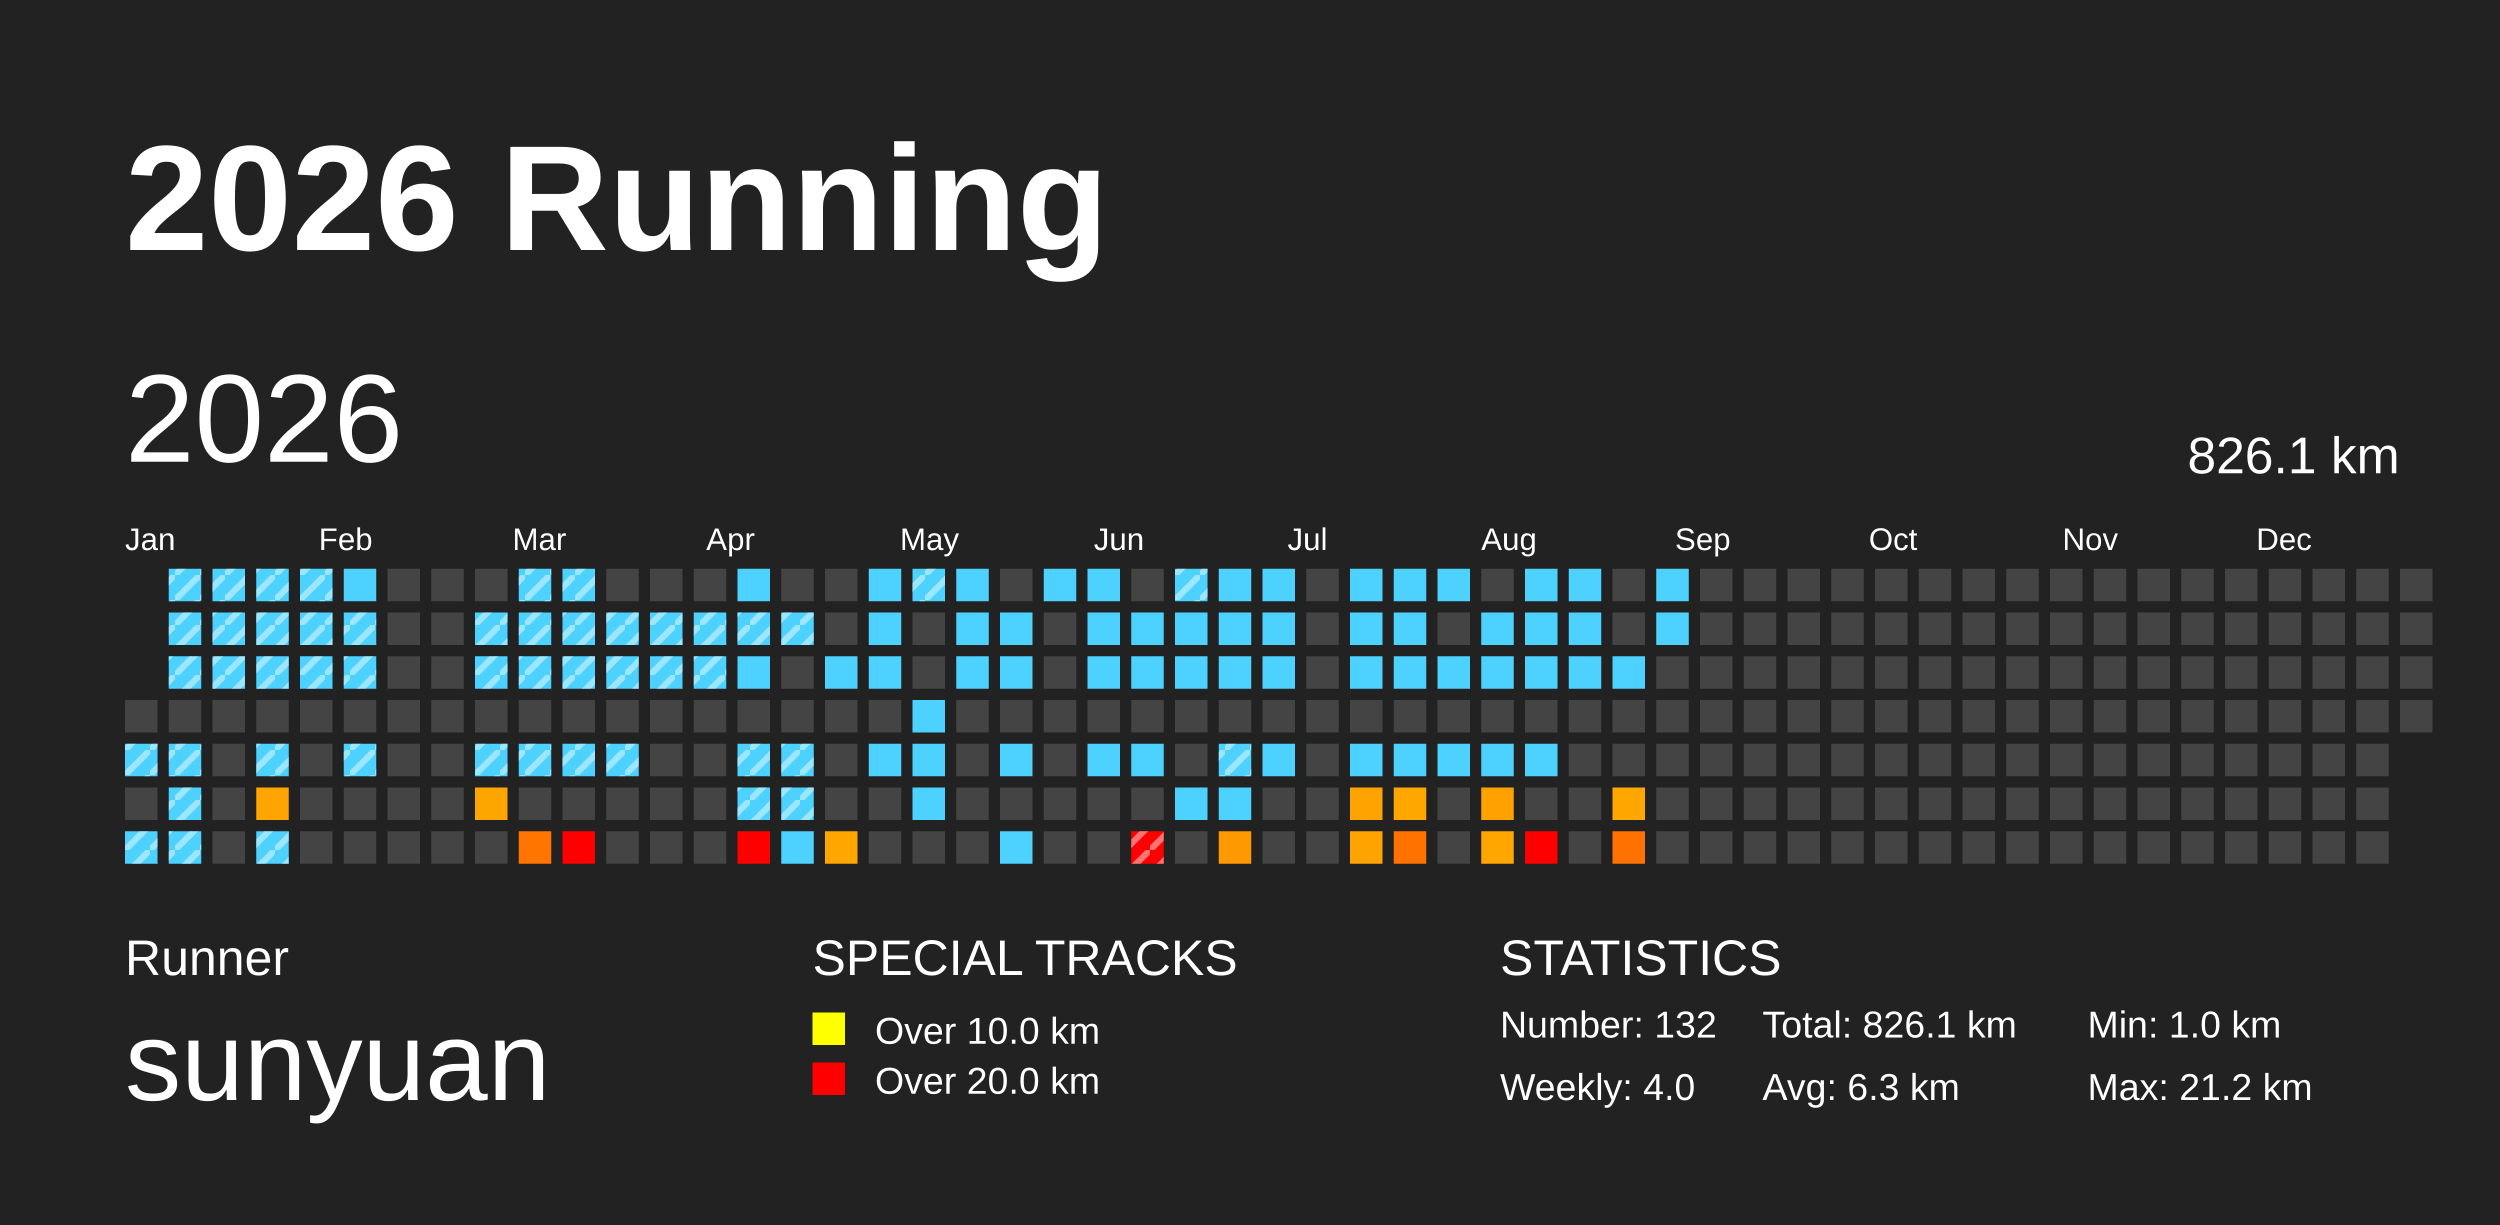
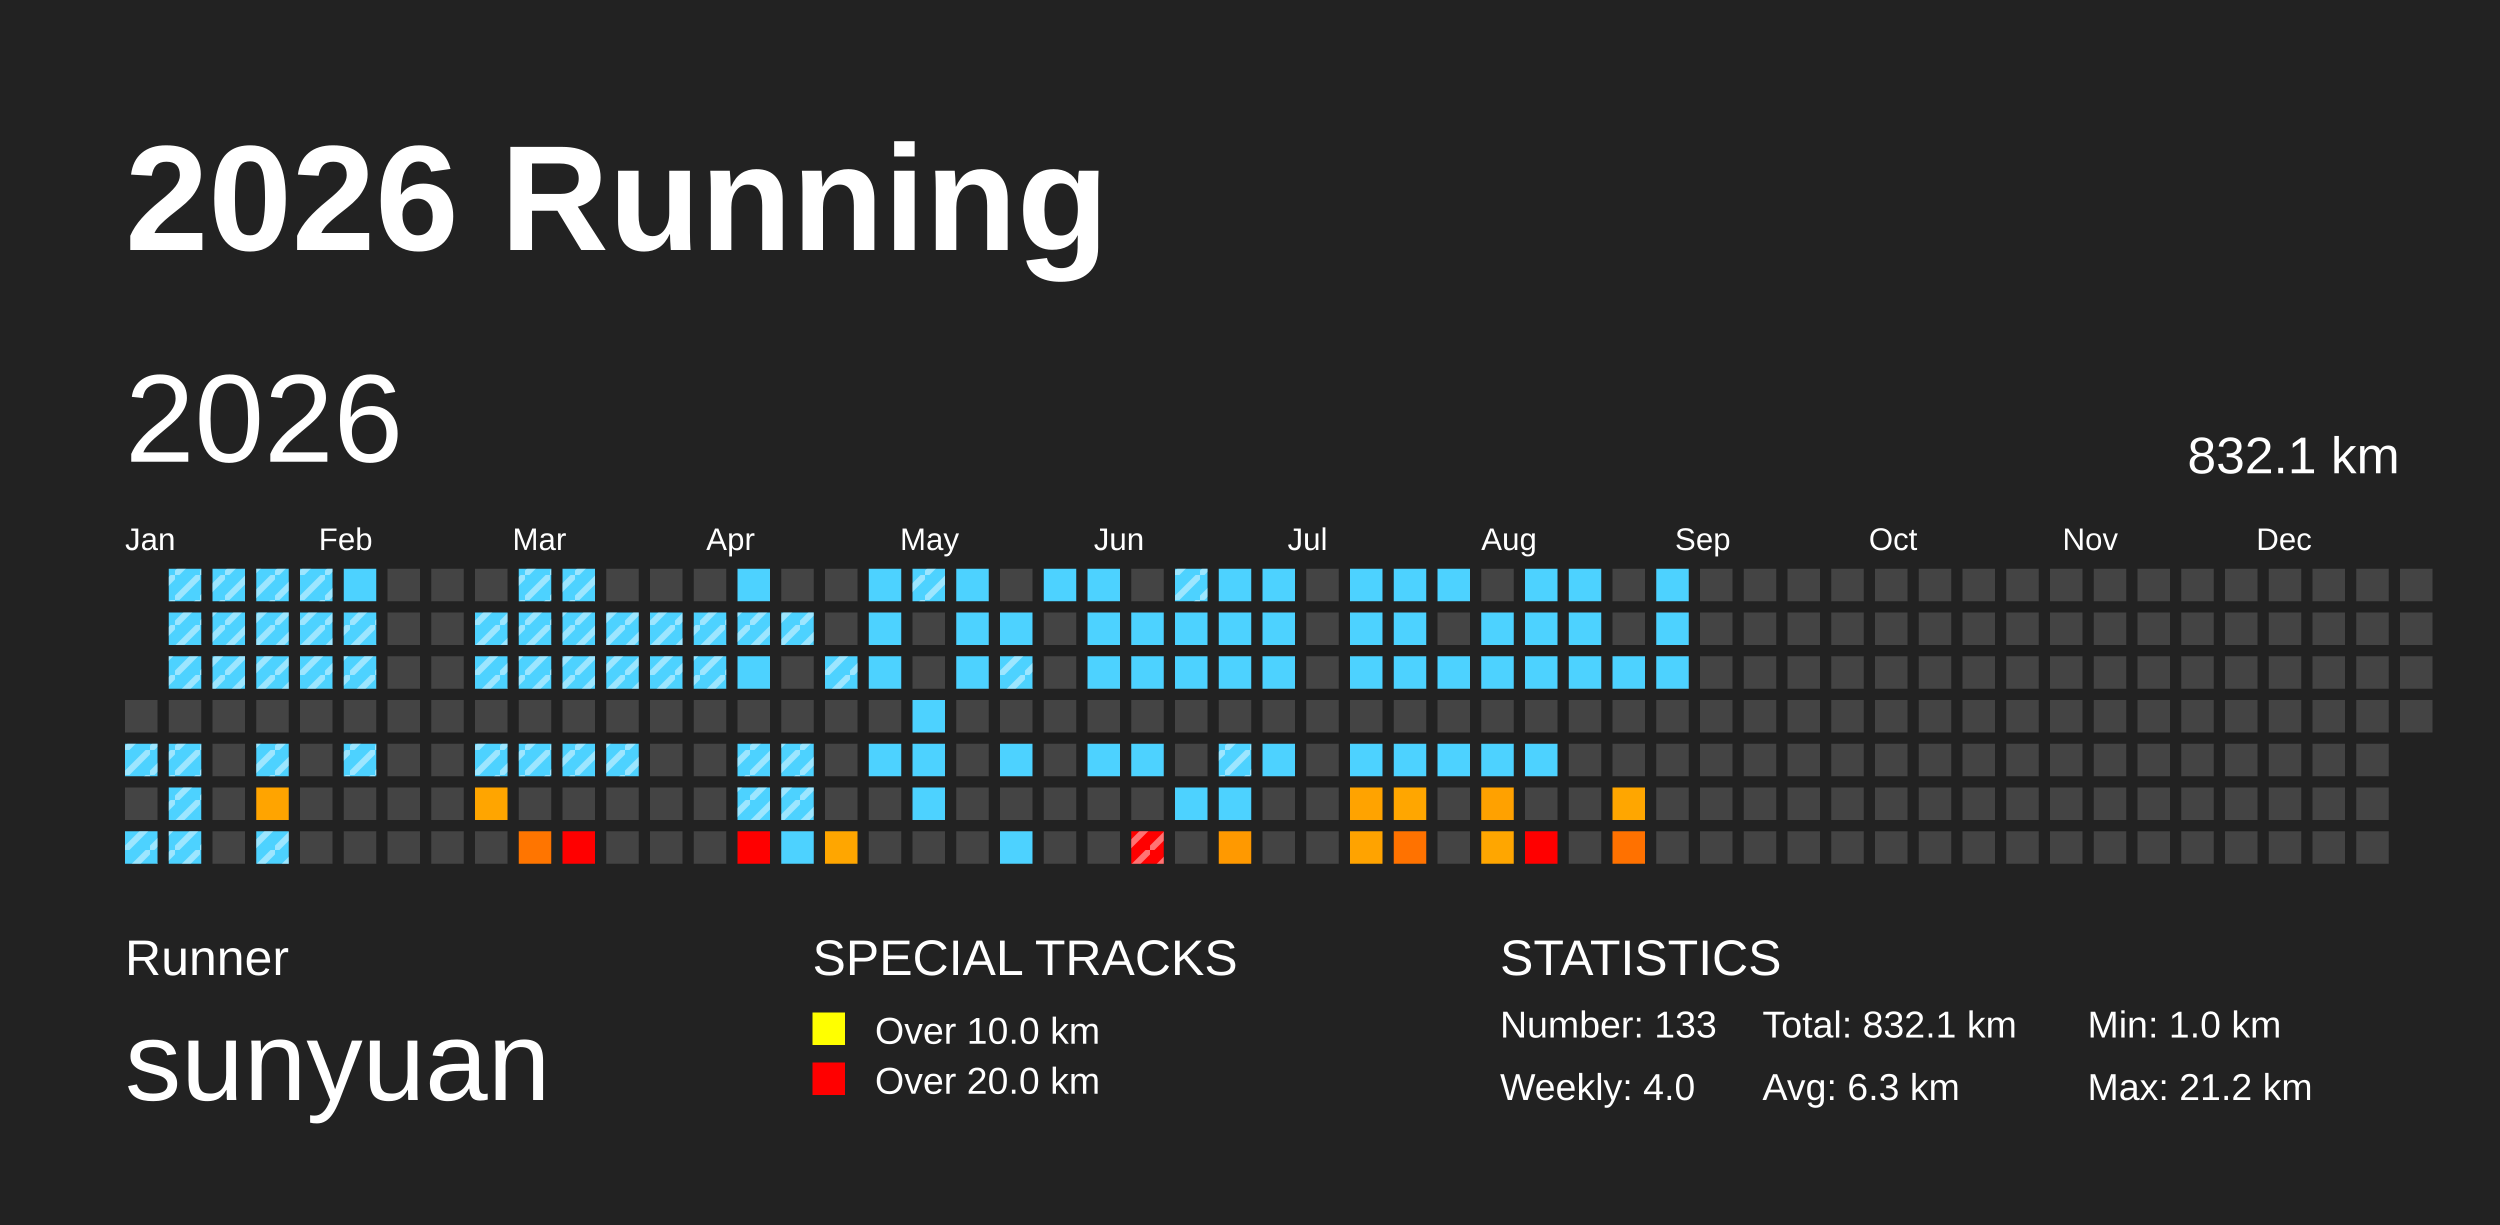
<svg xmlns="http://www.w3.org/2000/svg" baseProfile="full" height="98mm" version="1.1" viewBox="0,0,200,98" width="200mm">
  <defs>
    <pattern height="2" id="indoor-stripe" patternUnits="userSpaceOnUse" width="2">
      <line stroke="white" stroke-opacity="0.45" stroke-width="0.5" x1="0" x2="2" y1="2" y2="0" />
    </pattern>
  </defs>
  <rect fill="#222222" height="98" width="200" x="0" y="0" />
  <text fill="#FFFFFF" style="font-size:12px; font-family:Arial; font-weight:bold;" x="10" y="20">2026 Running</text>
  <text fill="#FFFFFF" style="font-size:4px; font-family:Arial" x="10" y="78">Runner</text>
  <text fill="#FFFFFF" style="font-size:9px; font-family:Arial" x="10" y="88">sunyuan</text>
  <text fill="#FFFFFF" style="font-size:4px; font-family:Arial" x="65" y="78">SPECIAL TRACKS</text>
  <rect fill="yellow" height="2.6" width="2.6" x="65" y="81" />
  <text fill="#FFFFFF" style="font-size:3px; font-family:Arial" x="70" y="83.5">Over 10.0 km</text>
  <rect fill="red" height="2.6" width="2.6" x="65" y="85" />
  <text fill="#FFFFFF" style="font-size:3px; font-family:Arial" x="70" y="87.5">Over 20.0 km</text>
  <text fill="#FFFFFF" style="font-size:4px; font-family:Arial" x="120" y="78">STATISTICS</text>
-   <text fill="#FFFFFF" style="font-size:3px; font-family:Arial" x="120" y="83">Number: 132</text>
+   <text fill="#FFFFFF" style="font-size:3px; font-family:Arial" x="120" y="83">Number: 133</text>
  <text fill="#FFFFFF" style="font-size:3px; font-family:Arial" x="120" y="88">Weekly: 4.0</text>
-   <text fill="#FFFFFF" style="font-size:3px; font-family:Arial" x="141" y="83">Total: 826.1 km</text>
+   <text fill="#FFFFFF" style="font-size:3px; font-family:Arial" x="141" y="83">Total: 832.1 km</text>
  <text fill="#FFFFFF" style="font-size:3px; font-family:Arial" x="141" y="88">Avg: 6.3 km</text>
  <text fill="#FFFFFF" style="font-size:3px; font-family:Arial" x="167" y="83">Min: 1.0 km</text>
  <text fill="#FFFFFF" style="font-size:3px; font-family:Arial" x="167" y="88">Max: 21.2 km</text>
  <text dominant-baseline="hanging" fill="#FFFFFF" style="font-size:10.0px; font-family:Arial;" x="10" y="30">2026</text>
-   <text dominant-baseline="hanging" fill="#FFFFFF" style="font-size:4.125px; font-family:Arial;" x="175" y="35">826.1 km</text>
+   <text dominant-baseline="hanging" fill="#FFFFFF" style="font-size:4.125px; font-family:Arial;" x="175" y="35">832.1 km</text>
  <text fill="#FFFFFF" style="font-size:2.5px; font-family:Arial" x="10.0" y="44">Jan</text>
  <text fill="#FFFFFF" style="font-size:2.5px; font-family:Arial" x="25.5" y="44">Feb</text>
  <text fill="#FFFFFF" style="font-size:2.5px; font-family:Arial" x="41.0" y="44">Mar</text>
  <text fill="#FFFFFF" style="font-size:2.5px; font-family:Arial" x="56.5" y="44">Apr</text>
  <text fill="#FFFFFF" style="font-size:2.5px; font-family:Arial" x="72.0" y="44">May</text>
  <text fill="#FFFFFF" style="font-size:2.5px; font-family:Arial" x="87.5" y="44">Jun</text>
  <text fill="#FFFFFF" style="font-size:2.5px; font-family:Arial" x="103.0" y="44">Jul</text>
  <text fill="#FFFFFF" style="font-size:2.5px; font-family:Arial" x="118.5" y="44">Aug</text>
  <text fill="#FFFFFF" style="font-size:2.5px; font-family:Arial" x="134.0" y="44">Sep</text>
  <text fill="#FFFFFF" style="font-size:2.5px; font-family:Arial" x="149.5" y="44">Oct</text>
  <text fill="#FFFFFF" style="font-size:2.5px; font-family:Arial" x="165.0" y="44">Nov</text>
  <text fill="#FFFFFF" style="font-size:2.5px; font-family:Arial" x="180.5" y="44">Dec</text>
  <rect fill="#444444" height="2.6" width="2.6" x="10.0" y="56.0" />
  <rect fill="#4dd2ff" height="2.6" width="2.6" x="10.0" y="59.5" />
  <rect fill="url(#indoor-stripe)" height="2.6" style="pointer-events: none;" width="2.6" x="10.0" y="59.5" />
  <rect fill="#444444" height="2.6" width="2.6" x="10.0" y="63.0" />
  <rect fill="#4dd2ff" height="2.6" width="2.6" x="10.0" y="66.5" />
  <rect fill="url(#indoor-stripe)" height="2.6" style="pointer-events: none;" width="2.6" x="10.0" y="66.5" />
  <rect fill="#4dd2ff" height="2.6" width="2.6" x="13.5" y="45.5" />
  <rect fill="url(#indoor-stripe)" height="2.6" style="pointer-events: none;" width="2.6" x="13.5" y="45.5" />
  <rect fill="#4dd2ff" height="2.6" width="2.6" x="13.5" y="49.0" />
  <rect fill="url(#indoor-stripe)" height="2.6" style="pointer-events: none;" width="2.6" x="13.5" y="49.0" />
  <rect fill="#4dd2ff" height="2.6" width="2.6" x="13.5" y="52.5" />
  <rect fill="url(#indoor-stripe)" height="2.6" style="pointer-events: none;" width="2.6" x="13.5" y="52.5" />
  <rect fill="#444444" height="2.6" width="2.6" x="13.5" y="56.0" />
  <rect fill="#4dd2ff" height="2.6" width="2.6" x="13.5" y="59.5" />
  <rect fill="url(#indoor-stripe)" height="2.6" style="pointer-events: none;" width="2.6" x="13.5" y="59.5" />
  <rect fill="#4dd2ff" height="2.6" width="2.6" x="13.5" y="63.0" />
  <rect fill="url(#indoor-stripe)" height="2.6" style="pointer-events: none;" width="2.6" x="13.5" y="63.0" />
  <rect fill="#4dd2ff" height="2.6" width="2.6" x="13.5" y="66.5" />
  <rect fill="url(#indoor-stripe)" height="2.6" style="pointer-events: none;" width="2.6" x="13.5" y="66.5" />
  <rect fill="#4dd2ff" height="2.6" width="2.6" x="17.0" y="45.5" />
  <rect fill="url(#indoor-stripe)" height="2.6" style="pointer-events: none;" width="2.6" x="17.0" y="45.5" />
  <rect fill="#4dd2ff" height="2.6" width="2.6" x="17.0" y="49.0" />
  <rect fill="url(#indoor-stripe)" height="2.6" style="pointer-events: none;" width="2.6" x="17.0" y="49.0" />
  <rect fill="#4dd2ff" height="2.6" width="2.6" x="17.0" y="52.5" />
  <rect fill="url(#indoor-stripe)" height="2.6" style="pointer-events: none;" width="2.6" x="17.0" y="52.5" />
  <rect fill="#444444" height="2.6" width="2.6" x="17.0" y="56.0" />
  <rect fill="#444444" height="2.6" width="2.6" x="17.0" y="59.5" />
  <rect fill="#444444" height="2.6" width="2.6" x="17.0" y="63.0" />
  <rect fill="#444444" height="2.6" width="2.6" x="17.0" y="66.5" />
  <rect fill="#4dd2ff" height="2.6" width="2.6" x="20.5" y="45.5" />
  <rect fill="url(#indoor-stripe)" height="2.6" style="pointer-events: none;" width="2.6" x="20.5" y="45.5" />
  <rect fill="#4dd2ff" height="2.6" width="2.6" x="20.5" y="49.0" />
  <rect fill="url(#indoor-stripe)" height="2.6" style="pointer-events: none;" width="2.6" x="20.5" y="49.0" />
  <rect fill="#4dd2ff" height="2.6" width="2.6" x="20.5" y="52.5" />
  <rect fill="url(#indoor-stripe)" height="2.6" style="pointer-events: none;" width="2.6" x="20.5" y="52.5" />
  <rect fill="#444444" height="2.6" width="2.6" x="20.5" y="56.0" />
  <rect fill="#4dd2ff" height="2.6" width="2.6" x="20.5" y="59.5" />
  <rect fill="url(#indoor-stripe)" height="2.6" style="pointer-events: none;" width="2.6" x="20.5" y="59.5" />
  <rect fill="#ffa400" height="2.6" width="2.6" x="20.5" y="63.0" />
  <rect fill="#4dd2ff" height="2.6" width="2.6" x="20.5" y="66.5" />
  <rect fill="url(#indoor-stripe)" height="2.6" style="pointer-events: none;" width="2.6" x="20.5" y="66.5" />
  <rect fill="#4dd2ff" height="2.6" width="2.6" x="24.0" y="45.5" />
  <rect fill="url(#indoor-stripe)" height="2.6" style="pointer-events: none;" width="2.6" x="24.0" y="45.5" />
  <rect fill="#4dd2ff" height="2.6" width="2.6" x="24.0" y="49.0" />
  <rect fill="url(#indoor-stripe)" height="2.6" style="pointer-events: none;" width="2.6" x="24.0" y="49.0" />
  <rect fill="#4dd2ff" height="2.6" width="2.6" x="24.0" y="52.5" />
  <rect fill="url(#indoor-stripe)" height="2.6" style="pointer-events: none;" width="2.6" x="24.0" y="52.5" />
  <rect fill="#444444" height="2.6" width="2.6" x="24.0" y="56.0" />
  <rect fill="#444444" height="2.6" width="2.6" x="24.0" y="59.5" />
  <rect fill="#444444" height="2.6" width="2.6" x="24.0" y="63.0" />
  <rect fill="#444444" height="2.6" width="2.6" x="24.0" y="66.5" />
  <rect fill="#4dd2ff" height="2.6" width="2.6" x="27.5" y="45.5" />
  <rect fill="#4dd2ff" height="2.6" width="2.6" x="27.5" y="49.0" />
  <rect fill="url(#indoor-stripe)" height="2.6" style="pointer-events: none;" width="2.6" x="27.5" y="49.0" />
  <rect fill="#4dd2ff" height="2.6" width="2.6" x="27.5" y="52.5" />
  <rect fill="url(#indoor-stripe)" height="2.6" style="pointer-events: none;" width="2.6" x="27.5" y="52.5" />
  <rect fill="#444444" height="2.6" width="2.6" x="27.5" y="56.0" />
  <rect fill="#4dd2ff" height="2.6" width="2.6" x="27.5" y="59.5" />
  <rect fill="url(#indoor-stripe)" height="2.6" style="pointer-events: none;" width="2.6" x="27.5" y="59.5" />
  <rect fill="#444444" height="2.6" width="2.6" x="27.5" y="63.0" />
  <rect fill="#444444" height="2.6" width="2.6" x="27.5" y="66.5" />
  <rect fill="#444444" height="2.6" width="2.6" x="31.0" y="45.5" />
  <rect fill="#444444" height="2.6" width="2.6" x="31.0" y="49.0" />
  <rect fill="#444444" height="2.6" width="2.6" x="31.0" y="52.5" />
  <rect fill="#444444" height="2.6" width="2.6" x="31.0" y="56.0" />
  <rect fill="#444444" height="2.6" width="2.6" x="31.0" y="59.5" />
  <rect fill="#444444" height="2.6" width="2.6" x="31.0" y="63.0" />
  <rect fill="#444444" height="2.6" width="2.6" x="31.0" y="66.5" />
  <rect fill="#444444" height="2.6" width="2.6" x="34.5" y="45.5" />
  <rect fill="#444444" height="2.6" width="2.6" x="34.5" y="49.0" />
  <rect fill="#444444" height="2.6" width="2.6" x="34.5" y="52.5" />
  <rect fill="#444444" height="2.6" width="2.6" x="34.5" y="56.0" />
  <rect fill="#444444" height="2.6" width="2.6" x="34.5" y="59.5" />
  <rect fill="#444444" height="2.6" width="2.6" x="34.5" y="63.0" />
  <rect fill="#444444" height="2.6" width="2.6" x="34.5" y="66.5" />
  <rect fill="#444444" height="2.6" width="2.6" x="38.0" y="45.5" />
  <rect fill="#4dd2ff" height="2.6" width="2.6" x="38.0" y="49.0" />
  <rect fill="url(#indoor-stripe)" height="2.6" style="pointer-events: none;" width="2.6" x="38.0" y="49.0" />
  <rect fill="#4dd2ff" height="2.6" width="2.6" x="38.0" y="52.5" />
  <rect fill="url(#indoor-stripe)" height="2.6" style="pointer-events: none;" width="2.6" x="38.0" y="52.5" />
  <rect fill="#444444" height="2.6" width="2.6" x="38.0" y="56.0" />
  <rect fill="#4dd2ff" height="2.6" width="2.6" x="38.0" y="59.5" />
  <rect fill="url(#indoor-stripe)" height="2.6" style="pointer-events: none;" width="2.6" x="38.0" y="59.5" />
  <rect fill="#ffa500" height="2.6" width="2.6" x="38.0" y="63.0" />
  <rect fill="#444444" height="2.6" width="2.6" x="38.0" y="66.5" />
  <rect fill="#4dd2ff" height="2.6" width="2.6" x="41.5" y="45.5" />
  <rect fill="url(#indoor-stripe)" height="2.6" style="pointer-events: none;" width="2.6" x="41.5" y="45.5" />
  <rect fill="#4dd2ff" height="2.6" width="2.6" x="41.5" y="49.0" />
  <rect fill="url(#indoor-stripe)" height="2.6" style="pointer-events: none;" width="2.6" x="41.5" y="49.0" />
  <rect fill="#4dd2ff" height="2.6" width="2.6" x="41.5" y="52.5" />
  <rect fill="url(#indoor-stripe)" height="2.6" style="pointer-events: none;" width="2.6" x="41.5" y="52.5" />
  <rect fill="#444444" height="2.6" width="2.6" x="41.5" y="56.0" />
  <rect fill="#4dd2ff" height="2.6" width="2.6" x="41.5" y="59.5" />
  <rect fill="url(#indoor-stripe)" height="2.6" style="pointer-events: none;" width="2.6" x="41.5" y="59.5" />
  <rect fill="#444444" height="2.6" width="2.6" x="41.5" y="63.0" />
  <rect fill="#ff7500" height="2.6" width="2.6" x="41.5" y="66.5" />
  <rect fill="#4dd2ff" height="2.6" width="2.6" x="45.0" y="45.5" />
  <rect fill="url(#indoor-stripe)" height="2.6" style="pointer-events: none;" width="2.6" x="45.0" y="45.5" />
  <rect fill="#4dd2ff" height="2.6" width="2.6" x="45.0" y="49.0" />
  <rect fill="url(#indoor-stripe)" height="2.6" style="pointer-events: none;" width="2.6" x="45.0" y="49.0" />
  <rect fill="#4dd2ff" height="2.6" width="2.6" x="45.0" y="52.5" />
  <rect fill="url(#indoor-stripe)" height="2.6" style="pointer-events: none;" width="2.6" x="45.0" y="52.5" />
  <rect fill="#444444" height="2.6" width="2.6" x="45.0" y="56.0" />
  <rect fill="#4dd2ff" height="2.6" width="2.6" x="45.0" y="59.5" />
  <rect fill="url(#indoor-stripe)" height="2.6" style="pointer-events: none;" width="2.6" x="45.0" y="59.5" />
  <rect fill="#444444" height="2.6" width="2.6" x="45.0" y="63.0" />
  <rect fill="red" height="2.6" width="2.6" x="45.0" y="66.5" />
  <rect fill="#444444" height="2.6" width="2.6" x="48.5" y="45.5" />
  <rect fill="#4dd2ff" height="2.6" width="2.6" x="48.5" y="49.0" />
  <rect fill="url(#indoor-stripe)" height="2.6" style="pointer-events: none;" width="2.6" x="48.5" y="49.0" />
  <rect fill="#4dd2ff" height="2.6" width="2.6" x="48.5" y="52.5" />
  <rect fill="url(#indoor-stripe)" height="2.6" style="pointer-events: none;" width="2.6" x="48.5" y="52.5" />
  <rect fill="#444444" height="2.6" width="2.6" x="48.5" y="56.0" />
  <rect fill="#4dd2ff" height="2.6" width="2.6" x="48.5" y="59.5" />
  <rect fill="url(#indoor-stripe)" height="2.6" style="pointer-events: none;" width="2.6" x="48.5" y="59.5" />
  <rect fill="#444444" height="2.6" width="2.6" x="48.5" y="63.0" />
  <rect fill="#444444" height="2.6" width="2.6" x="48.5" y="66.5" />
  <rect fill="#444444" height="2.6" width="2.6" x="52.0" y="45.5" />
  <rect fill="#4dd2ff" height="2.6" width="2.6" x="52.0" y="49.0" />
  <rect fill="url(#indoor-stripe)" height="2.6" style="pointer-events: none;" width="2.6" x="52.0" y="49.0" />
  <rect fill="#4dd2ff" height="2.6" width="2.6" x="52.0" y="52.5" />
  <rect fill="url(#indoor-stripe)" height="2.6" style="pointer-events: none;" width="2.6" x="52.0" y="52.5" />
  <rect fill="#444444" height="2.6" width="2.6" x="52.0" y="56.0" />
  <rect fill="#444444" height="2.6" width="2.6" x="52.0" y="59.5" />
  <rect fill="#444444" height="2.6" width="2.6" x="52.0" y="63.0" />
  <rect fill="#444444" height="2.6" width="2.6" x="52.0" y="66.5" />
  <rect fill="#444444" height="2.6" width="2.6" x="55.5" y="45.5" />
  <rect fill="#4dd2ff" height="2.6" width="2.6" x="55.5" y="49.0" />
  <rect fill="url(#indoor-stripe)" height="2.6" style="pointer-events: none;" width="2.6" x="55.5" y="49.0" />
  <rect fill="#4dd2ff" height="2.6" width="2.6" x="55.5" y="52.5" />
  <rect fill="url(#indoor-stripe)" height="2.6" style="pointer-events: none;" width="2.6" x="55.5" y="52.5" />
  <rect fill="#444444" height="2.6" width="2.6" x="55.5" y="56.0" />
  <rect fill="#444444" height="2.6" width="2.6" x="55.5" y="59.5" />
  <rect fill="#444444" height="2.6" width="2.6" x="55.5" y="63.0" />
  <rect fill="#444444" height="2.6" width="2.6" x="55.5" y="66.5" />
  <rect fill="#4dd2ff" height="2.6" width="2.6" x="59.0" y="45.5" />
  <rect fill="#4dd2ff" height="2.6" width="2.6" x="59.0" y="49.0" />
  <rect fill="url(#indoor-stripe)" height="2.6" style="pointer-events: none;" width="2.6" x="59.0" y="49.0" />
  <rect fill="#4dd2ff" height="2.6" width="2.6" x="59.0" y="52.5" />
  <rect fill="#444444" height="2.6" width="2.6" x="59.0" y="56.0" />
  <rect fill="#4dd2ff" height="2.6" width="2.6" x="59.0" y="59.5" />
  <rect fill="url(#indoor-stripe)" height="2.6" style="pointer-events: none;" width="2.6" x="59.0" y="59.5" />
  <rect fill="#4dd2ff" height="2.6" width="2.6" x="59.0" y="63.0" />
  <rect fill="url(#indoor-stripe)" height="2.6" style="pointer-events: none;" width="2.6" x="59.0" y="63.0" />
  <rect fill="red" height="2.6" width="2.6" x="59.0" y="66.5" />
  <rect fill="#444444" height="2.6" width="2.6" x="62.5" y="45.5" />
  <rect fill="#4dd2ff" height="2.6" width="2.6" x="62.5" y="49.0" />
  <rect fill="url(#indoor-stripe)" height="2.6" style="pointer-events: none;" width="2.6" x="62.5" y="49.0" />
  <rect fill="#444444" height="2.6" width="2.6" x="62.5" y="52.5" />
  <rect fill="#444444" height="2.6" width="2.6" x="62.5" y="56.0" />
  <rect fill="#4dd2ff" height="2.6" width="2.6" x="62.5" y="59.5" />
  <rect fill="url(#indoor-stripe)" height="2.6" style="pointer-events: none;" width="2.6" x="62.5" y="59.5" />
  <rect fill="#4dd2ff" height="2.6" width="2.6" x="62.5" y="63.0" />
  <rect fill="url(#indoor-stripe)" height="2.6" style="pointer-events: none;" width="2.6" x="62.5" y="63.0" />
  <rect fill="#4dd2ff" height="2.6" width="2.6" x="62.5" y="66.5" />
  <rect fill="#444444" height="2.6" width="2.6" x="66.0" y="45.5" />
  <rect fill="#444444" height="2.6" width="2.6" x="66.0" y="49.0" />
  <rect fill="#4dd2ff" height="2.6" width="2.6" x="66.0" y="52.5" />
+   <rect fill="url(#indoor-stripe)" height="2.6" style="pointer-events: none;" width="2.6" x="66.0" y="52.5" />
  <rect fill="#444444" height="2.6" width="2.6" x="66.0" y="56.0" />
  <rect fill="#444444" height="2.6" width="2.6" x="66.0" y="59.5" />
  <rect fill="#444444" height="2.6" width="2.6" x="66.0" y="63.0" />
  <rect fill="#ffa600" height="2.6" width="2.6" x="66.0" y="66.5" />
  <rect fill="#4dd2ff" height="2.6" width="2.6" x="69.5" y="45.5" />
  <rect fill="#4dd2ff" height="2.6" width="2.6" x="69.5" y="49.0" />
  <rect fill="#4dd2ff" height="2.6" width="2.6" x="69.5" y="52.5" />
  <rect fill="#444444" height="2.6" width="2.6" x="69.5" y="56.0" />
  <rect fill="#4dd2ff" height="2.6" width="2.6" x="69.5" y="59.5" />
  <rect fill="#444444" height="2.6" width="2.6" x="69.5" y="63.0" />
  <rect fill="#444444" height="2.6" width="2.6" x="69.5" y="66.5" />
  <rect fill="#4dd2ff" height="2.6" width="2.6" x="73.0" y="45.5" />
  <rect fill="url(#indoor-stripe)" height="2.6" style="pointer-events: none;" width="2.6" x="73.0" y="45.5" />
  <rect fill="#444444" height="2.6" width="2.6" x="73.0" y="49.0" />
  <rect fill="#444444" height="2.6" width="2.6" x="73.0" y="52.5" />
  <rect fill="#4dd2ff" height="2.6" width="2.6" x="73.0" y="56.0" />
  <rect fill="#4dd2ff" height="2.6" width="2.6" x="73.0" y="59.5" />
  <rect fill="#4dd2ff" height="2.6" width="2.6" x="73.0" y="63.0" />
  <rect fill="#444444" height="2.6" width="2.6" x="73.0" y="66.5" />
  <rect fill="#4dd2ff" height="2.6" width="2.6" x="76.5" y="45.5" />
  <rect fill="#4dd2ff" height="2.6" width="2.6" x="76.5" y="49.0" />
  <rect fill="#4dd2ff" height="2.6" width="2.6" x="76.5" y="52.5" />
  <rect fill="#444444" height="2.6" width="2.6" x="76.5" y="56.0" />
  <rect fill="#444444" height="2.6" width="2.6" x="76.5" y="59.5" />
  <rect fill="#444444" height="2.6" width="2.6" x="76.5" y="63.0" />
  <rect fill="#444444" height="2.6" width="2.6" x="76.5" y="66.5" />
  <rect fill="#444444" height="2.6" width="2.6" x="80.0" y="45.5" />
  <rect fill="#4dd2ff" height="2.6" width="2.6" x="80.0" y="49.0" />
  <rect fill="#4dd2ff" height="2.6" width="2.6" x="80.0" y="52.5" />
+   <rect fill="url(#indoor-stripe)" height="2.6" style="pointer-events: none;" width="2.6" x="80.0" y="52.5" />
  <rect fill="#444444" height="2.6" width="2.6" x="80.0" y="56.0" />
  <rect fill="#4dd2ff" height="2.6" width="2.6" x="80.0" y="59.5" />
  <rect fill="#444444" height="2.6" width="2.6" x="80.0" y="63.0" />
  <rect fill="#4dd2ff" height="2.6" width="2.6" x="80.0" y="66.5" />
  <rect fill="#4dd2ff" height="2.6" width="2.6" x="83.5" y="45.5" />
  <rect fill="#444444" height="2.6" width="2.6" x="83.5" y="49.0" />
  <rect fill="#444444" height="2.6" width="2.6" x="83.5" y="52.5" />
  <rect fill="#444444" height="2.6" width="2.6" x="83.5" y="56.0" />
  <rect fill="#444444" height="2.6" width="2.6" x="83.5" y="59.5" />
  <rect fill="#444444" height="2.6" width="2.6" x="83.5" y="63.0" />
  <rect fill="#444444" height="2.6" width="2.6" x="83.5" y="66.5" />
  <rect fill="#4dd2ff" height="2.6" width="2.6" x="87.0" y="45.5" />
  <rect fill="#4dd2ff" height="2.6" width="2.6" x="87.0" y="49.0" />
  <rect fill="#4dd2ff" height="2.6" width="2.6" x="87.0" y="52.5" />
  <rect fill="#444444" height="2.6" width="2.6" x="87.0" y="56.0" />
  <rect fill="#4dd2ff" height="2.6" width="2.6" x="87.0" y="59.5" />
  <rect fill="#444444" height="2.6" width="2.6" x="87.0" y="63.0" />
  <rect fill="#444444" height="2.6" width="2.6" x="87.0" y="66.5" />
  <rect fill="#444444" height="2.6" width="2.6" x="90.5" y="45.5" />
  <rect fill="#4dd2ff" height="2.6" width="2.6" x="90.5" y="49.0" />
  <rect fill="#4dd2ff" height="2.6" width="2.6" x="90.5" y="52.5" />
  <rect fill="#444444" height="2.6" width="2.6" x="90.5" y="56.0" />
  <rect fill="#4dd2ff" height="2.6" width="2.6" x="90.5" y="59.5" />
  <rect fill="#444444" height="2.6" width="2.6" x="90.5" y="63.0" />
  <rect fill="red" height="2.6" width="2.6" x="90.5" y="66.5" />
  <rect fill="url(#indoor-stripe)" height="2.6" style="pointer-events: none;" width="2.6" x="90.5" y="66.5" />
  <rect fill="#4dd2ff" height="2.6" width="2.6" x="94.0" y="45.5" />
  <rect fill="url(#indoor-stripe)" height="2.6" style="pointer-events: none;" width="2.6" x="94.0" y="45.5" />
  <rect fill="#4dd2ff" height="2.6" width="2.6" x="94.0" y="49.0" />
  <rect fill="#4dd2ff" height="2.6" width="2.6" x="94.0" y="52.5" />
  <rect fill="#444444" height="2.6" width="2.6" x="94.0" y="56.0" />
  <rect fill="#444444" height="2.6" width="2.6" x="94.0" y="59.5" />
  <rect fill="#4dd2ff" height="2.6" width="2.6" x="94.0" y="63.0" />
  <rect fill="#444444" height="2.6" width="2.6" x="94.0" y="66.5" />
  <rect fill="#4dd2ff" height="2.6" width="2.6" x="97.5" y="45.5" />
  <rect fill="#4dd2ff" height="2.6" width="2.6" x="97.5" y="49.0" />
  <rect fill="#4dd2ff" height="2.6" width="2.6" x="97.5" y="52.5" />
  <rect fill="#444444" height="2.6" width="2.6" x="97.5" y="56.0" />
  <rect fill="#4dd2ff" height="2.6" width="2.6" x="97.5" y="59.5" />
  <rect fill="url(#indoor-stripe)" height="2.6" style="pointer-events: none;" width="2.6" x="97.5" y="59.5" />
  <rect fill="#4dd2ff" height="2.6" width="2.6" x="97.5" y="63.0" />
  <rect fill="#ff9900" height="2.6" width="2.6" x="97.5" y="66.5" />
  <rect fill="#4dd2ff" height="2.6" width="2.6" x="101.0" y="45.5" />
  <rect fill="#4dd2ff" height="2.6" width="2.6" x="101.0" y="49.0" />
  <rect fill="#4dd2ff" height="2.6" width="2.6" x="101.0" y="52.5" />
  <rect fill="#444444" height="2.6" width="2.6" x="101.0" y="56.0" />
  <rect fill="#4dd2ff" height="2.6" width="2.6" x="101.0" y="59.5" />
  <rect fill="#444444" height="2.6" width="2.6" x="101.0" y="63.0" />
  <rect fill="#444444" height="2.6" width="2.6" x="101.0" y="66.5" />
  <rect fill="#444444" height="2.6" width="2.6" x="104.5" y="45.5" />
  <rect fill="#444444" height="2.6" width="2.6" x="104.5" y="49.0" />
  <rect fill="#444444" height="2.6" width="2.6" x="104.5" y="52.5" />
  <rect fill="#444444" height="2.6" width="2.6" x="104.5" y="56.0" />
  <rect fill="#444444" height="2.6" width="2.6" x="104.5" y="59.5" />
  <rect fill="#444444" height="2.6" width="2.6" x="104.5" y="63.0" />
  <rect fill="#444444" height="2.6" width="2.6" x="104.5" y="66.5" />
  <rect fill="#4dd2ff" height="2.6" width="2.6" x="108.0" y="45.5" />
  <rect fill="#4dd2ff" height="2.6" width="2.6" x="108.0" y="49.0" />
  <rect fill="#4dd2ff" height="2.6" width="2.6" x="108.0" y="52.5" />
  <rect fill="#444444" height="2.6" width="2.6" x="108.0" y="56.0" />
  <rect fill="#4dd2ff" height="2.6" width="2.6" x="108.0" y="59.5" />
  <rect fill="#ffa300" height="2.6" width="2.6" x="108.0" y="63.0" />
  <rect fill="#ffa300" height="2.6" width="2.6" x="108.0" y="66.5" />
  <rect fill="#4dd2ff" height="2.6" width="2.6" x="111.5" y="45.5" />
  <rect fill="#4dd2ff" height="2.6" width="2.6" x="111.5" y="49.0" />
  <rect fill="#4dd2ff" height="2.6" width="2.6" x="111.5" y="52.5" />
  <rect fill="#444444" height="2.6" width="2.6" x="111.5" y="56.0" />
  <rect fill="#4dd2ff" height="2.6" width="2.6" x="111.5" y="59.5" />
  <rect fill="#ffa600" height="2.6" width="2.6" x="111.5" y="63.0" />
  <rect fill="#ff7200" height="2.6" width="2.6" x="111.5" y="66.5" />
  <rect fill="#4dd2ff" height="2.6" width="2.6" x="115.0" y="45.5" />
  <rect fill="#444444" height="2.6" width="2.6" x="115.0" y="49.0" />
  <rect fill="#4dd2ff" height="2.6" width="2.6" x="115.0" y="52.5" />
  <rect fill="#444444" height="2.6" width="2.6" x="115.0" y="56.0" />
  <rect fill="#4dd2ff" height="2.6" width="2.6" x="115.0" y="59.5" />
  <rect fill="#444444" height="2.6" width="2.6" x="115.0" y="63.0" />
  <rect fill="#444444" height="2.6" width="2.6" x="115.0" y="66.5" />
  <rect fill="#444444" height="2.6" width="2.6" x="118.5" y="45.5" />
  <rect fill="#4dd2ff" height="2.6" width="2.6" x="118.5" y="49.0" />
  <rect fill="#4dd2ff" height="2.6" width="2.6" x="118.5" y="52.5" />
  <rect fill="#444444" height="2.6" width="2.6" x="118.5" y="56.0" />
  <rect fill="#4dd2ff" height="2.6" width="2.6" x="118.5" y="59.5" />
  <rect fill="#ffa100" height="2.6" width="2.6" x="118.5" y="63.0" />
  <rect fill="#ffa600" height="2.6" width="2.6" x="118.5" y="66.5" />
  <rect fill="#4dd2ff" height="2.6" width="2.6" x="122.0" y="45.5" />
  <rect fill="#4dd2ff" height="2.6" width="2.6" x="122.0" y="49.0" />
  <rect fill="#4dd2ff" height="2.6" width="2.6" x="122.0" y="52.5" />
  <rect fill="#444444" height="2.6" width="2.6" x="122.0" y="56.0" />
  <rect fill="#4dd2ff" height="2.6" width="2.6" x="122.0" y="59.5" />
  <rect fill="#444444" height="2.6" width="2.6" x="122.0" y="63.0" />
  <rect fill="red" height="2.6" width="2.6" x="122.0" y="66.5" />
  <rect fill="#4dd2ff" height="2.6" width="2.6" x="125.5" y="45.5" />
  <rect fill="#4dd2ff" height="2.6" width="2.6" x="125.5" y="49.0" />
  <rect fill="#4dd2ff" height="2.6" width="2.6" x="125.5" y="52.5" />
  <rect fill="#444444" height="2.6" width="2.6" x="125.5" y="56.0" />
  <rect fill="#444444" height="2.6" width="2.6" x="125.5" y="59.5" />
  <rect fill="#444444" height="2.6" width="2.6" x="125.5" y="63.0" />
  <rect fill="#444444" height="2.6" width="2.6" x="125.5" y="66.5" />
  <rect fill="#444444" height="2.6" width="2.6" x="129.0" y="45.5" />
  <rect fill="#444444" height="2.6" width="2.6" x="129.0" y="49.0" />
  <rect fill="#4dd2ff" height="2.6" width="2.6" x="129.0" y="52.5" />
  <rect fill="#444444" height="2.6" width="2.6" x="129.0" y="56.0" />
  <rect fill="#444444" height="2.6" width="2.6" x="129.0" y="59.5" />
  <rect fill="#ffa600" height="2.6" width="2.6" x="129.0" y="63.0" />
  <rect fill="#ff7100" height="2.6" width="2.6" x="129.0" y="66.5" />
  <rect fill="#4dd2ff" height="2.6" width="2.6" x="132.5" y="45.5" />
  <rect fill="#4dd2ff" height="2.6" width="2.6" x="132.5" y="49.0" />
-   <rect fill="#444444" height="2.6" width="2.6" x="132.5" y="52.5" />
+   <rect fill="#4dd2ff" height="2.6" width="2.6" x="132.5" y="52.5" />
  <rect fill="#444444" height="2.6" width="2.6" x="132.5" y="56.0" />
  <rect fill="#444444" height="2.6" width="2.6" x="132.5" y="59.5" />
  <rect fill="#444444" height="2.6" width="2.6" x="132.5" y="63.0" />
  <rect fill="#444444" height="2.6" width="2.6" x="132.5" y="66.5" />
  <rect fill="#444444" height="2.6" width="2.6" x="136.0" y="45.5" />
  <rect fill="#444444" height="2.6" width="2.6" x="136.0" y="49.0" />
  <rect fill="#444444" height="2.6" width="2.6" x="136.0" y="52.5" />
  <rect fill="#444444" height="2.6" width="2.6" x="136.0" y="56.0" />
  <rect fill="#444444" height="2.6" width="2.6" x="136.0" y="59.5" />
  <rect fill="#444444" height="2.6" width="2.6" x="136.0" y="63.0" />
  <rect fill="#444444" height="2.6" width="2.6" x="136.0" y="66.5" />
  <rect fill="#444444" height="2.6" width="2.6" x="139.5" y="45.5" />
  <rect fill="#444444" height="2.6" width="2.6" x="139.5" y="49.0" />
  <rect fill="#444444" height="2.6" width="2.6" x="139.5" y="52.5" />
  <rect fill="#444444" height="2.6" width="2.6" x="139.5" y="56.0" />
  <rect fill="#444444" height="2.6" width="2.6" x="139.5" y="59.5" />
  <rect fill="#444444" height="2.6" width="2.6" x="139.5" y="63.0" />
  <rect fill="#444444" height="2.6" width="2.6" x="139.5" y="66.5" />
  <rect fill="#444444" height="2.6" width="2.6" x="143.0" y="45.5" />
  <rect fill="#444444" height="2.6" width="2.6" x="143.0" y="49.0" />
  <rect fill="#444444" height="2.6" width="2.6" x="143.0" y="52.5" />
  <rect fill="#444444" height="2.6" width="2.6" x="143.0" y="56.0" />
  <rect fill="#444444" height="2.6" width="2.6" x="143.0" y="59.5" />
  <rect fill="#444444" height="2.6" width="2.6" x="143.0" y="63.0" />
  <rect fill="#444444" height="2.6" width="2.6" x="143.0" y="66.5" />
  <rect fill="#444444" height="2.6" width="2.6" x="146.5" y="45.5" />
  <rect fill="#444444" height="2.6" width="2.6" x="146.5" y="49.0" />
  <rect fill="#444444" height="2.6" width="2.6" x="146.5" y="52.5" />
  <rect fill="#444444" height="2.6" width="2.6" x="146.5" y="56.0" />
  <rect fill="#444444" height="2.6" width="2.6" x="146.5" y="59.5" />
  <rect fill="#444444" height="2.6" width="2.6" x="146.5" y="63.0" />
  <rect fill="#444444" height="2.6" width="2.6" x="146.5" y="66.5" />
  <rect fill="#444444" height="2.6" width="2.6" x="150.0" y="45.5" />
  <rect fill="#444444" height="2.6" width="2.6" x="150.0" y="49.0" />
  <rect fill="#444444" height="2.6" width="2.6" x="150.0" y="52.5" />
  <rect fill="#444444" height="2.6" width="2.6" x="150.0" y="56.0" />
  <rect fill="#444444" height="2.6" width="2.6" x="150.0" y="59.5" />
  <rect fill="#444444" height="2.6" width="2.6" x="150.0" y="63.0" />
  <rect fill="#444444" height="2.6" width="2.6" x="150.0" y="66.5" />
  <rect fill="#444444" height="2.6" width="2.6" x="153.5" y="45.5" />
  <rect fill="#444444" height="2.6" width="2.6" x="153.5" y="49.0" />
  <rect fill="#444444" height="2.6" width="2.6" x="153.5" y="52.5" />
  <rect fill="#444444" height="2.6" width="2.6" x="153.5" y="56.0" />
  <rect fill="#444444" height="2.6" width="2.6" x="153.5" y="59.5" />
  <rect fill="#444444" height="2.6" width="2.6" x="153.5" y="63.0" />
  <rect fill="#444444" height="2.6" width="2.6" x="153.5" y="66.5" />
  <rect fill="#444444" height="2.6" width="2.6" x="157.0" y="45.5" />
  <rect fill="#444444" height="2.6" width="2.6" x="157.0" y="49.0" />
  <rect fill="#444444" height="2.6" width="2.6" x="157.0" y="52.5" />
  <rect fill="#444444" height="2.6" width="2.6" x="157.0" y="56.0" />
  <rect fill="#444444" height="2.6" width="2.6" x="157.0" y="59.5" />
  <rect fill="#444444" height="2.6" width="2.6" x="157.0" y="63.0" />
  <rect fill="#444444" height="2.6" width="2.6" x="157.0" y="66.5" />
  <rect fill="#444444" height="2.6" width="2.6" x="160.5" y="45.5" />
  <rect fill="#444444" height="2.6" width="2.6" x="160.5" y="49.0" />
  <rect fill="#444444" height="2.6" width="2.6" x="160.5" y="52.5" />
  <rect fill="#444444" height="2.6" width="2.6" x="160.5" y="56.0" />
  <rect fill="#444444" height="2.6" width="2.6" x="160.5" y="59.5" />
  <rect fill="#444444" height="2.6" width="2.6" x="160.5" y="63.0" />
  <rect fill="#444444" height="2.6" width="2.6" x="160.5" y="66.5" />
  <rect fill="#444444" height="2.6" width="2.6" x="164.0" y="45.5" />
  <rect fill="#444444" height="2.6" width="2.6" x="164.0" y="49.0" />
  <rect fill="#444444" height="2.6" width="2.6" x="164.0" y="52.5" />
  <rect fill="#444444" height="2.6" width="2.6" x="164.0" y="56.0" />
  <rect fill="#444444" height="2.6" width="2.6" x="164.0" y="59.5" />
  <rect fill="#444444" height="2.6" width="2.6" x="164.0" y="63.0" />
  <rect fill="#444444" height="2.6" width="2.6" x="164.0" y="66.5" />
  <rect fill="#444444" height="2.6" width="2.6" x="167.5" y="45.5" />
  <rect fill="#444444" height="2.6" width="2.6" x="167.5" y="49.0" />
  <rect fill="#444444" height="2.6" width="2.6" x="167.5" y="52.5" />
  <rect fill="#444444" height="2.6" width="2.6" x="167.5" y="56.0" />
  <rect fill="#444444" height="2.6" width="2.6" x="167.5" y="59.5" />
  <rect fill="#444444" height="2.6" width="2.6" x="167.5" y="63.0" />
  <rect fill="#444444" height="2.6" width="2.6" x="167.5" y="66.5" />
  <rect fill="#444444" height="2.6" width="2.6" x="171.0" y="45.5" />
  <rect fill="#444444" height="2.6" width="2.6" x="171.0" y="49.0" />
  <rect fill="#444444" height="2.6" width="2.6" x="171.0" y="52.5" />
  <rect fill="#444444" height="2.6" width="2.6" x="171.0" y="56.0" />
  <rect fill="#444444" height="2.6" width="2.6" x="171.0" y="59.5" />
  <rect fill="#444444" height="2.6" width="2.6" x="171.0" y="63.0" />
  <rect fill="#444444" height="2.6" width="2.6" x="171.0" y="66.5" />
  <rect fill="#444444" height="2.6" width="2.6" x="174.5" y="45.5" />
  <rect fill="#444444" height="2.6" width="2.6" x="174.5" y="49.0" />
  <rect fill="#444444" height="2.6" width="2.6" x="174.5" y="52.5" />
  <rect fill="#444444" height="2.6" width="2.6" x="174.5" y="56.0" />
  <rect fill="#444444" height="2.6" width="2.6" x="174.5" y="59.5" />
  <rect fill="#444444" height="2.6" width="2.6" x="174.5" y="63.0" />
  <rect fill="#444444" height="2.6" width="2.6" x="174.5" y="66.5" />
  <rect fill="#444444" height="2.6" width="2.6" x="178.0" y="45.5" />
  <rect fill="#444444" height="2.6" width="2.6" x="178.0" y="49.0" />
  <rect fill="#444444" height="2.6" width="2.6" x="178.0" y="52.5" />
  <rect fill="#444444" height="2.6" width="2.6" x="178.0" y="56.0" />
  <rect fill="#444444" height="2.6" width="2.6" x="178.0" y="59.5" />
  <rect fill="#444444" height="2.6" width="2.6" x="178.0" y="63.0" />
  <rect fill="#444444" height="2.6" width="2.6" x="178.0" y="66.5" />
  <rect fill="#444444" height="2.6" width="2.6" x="181.5" y="45.5" />
  <rect fill="#444444" height="2.6" width="2.6" x="181.5" y="49.0" />
  <rect fill="#444444" height="2.6" width="2.6" x="181.5" y="52.5" />
  <rect fill="#444444" height="2.6" width="2.6" x="181.5" y="56.0" />
  <rect fill="#444444" height="2.6" width="2.6" x="181.5" y="59.5" />
  <rect fill="#444444" height="2.6" width="2.6" x="181.5" y="63.0" />
  <rect fill="#444444" height="2.6" width="2.6" x="181.5" y="66.5" />
  <rect fill="#444444" height="2.6" width="2.6" x="185.0" y="45.5" />
  <rect fill="#444444" height="2.6" width="2.6" x="185.0" y="49.0" />
  <rect fill="#444444" height="2.6" width="2.6" x="185.0" y="52.5" />
  <rect fill="#444444" height="2.6" width="2.6" x="185.0" y="56.0" />
  <rect fill="#444444" height="2.6" width="2.6" x="185.0" y="59.5" />
  <rect fill="#444444" height="2.6" width="2.6" x="185.0" y="63.0" />
  <rect fill="#444444" height="2.6" width="2.6" x="185.0" y="66.5" />
  <rect fill="#444444" height="2.6" width="2.6" x="188.5" y="45.5" />
  <rect fill="#444444" height="2.6" width="2.6" x="188.5" y="49.0" />
  <rect fill="#444444" height="2.6" width="2.6" x="188.5" y="52.5" />
  <rect fill="#444444" height="2.6" width="2.6" x="188.5" y="56.0" />
  <rect fill="#444444" height="2.6" width="2.6" x="188.5" y="59.5" />
  <rect fill="#444444" height="2.6" width="2.6" x="188.5" y="63.0" />
  <rect fill="#444444" height="2.6" width="2.6" x="188.5" y="66.5" />
  <rect fill="#444444" height="2.6" width="2.6" x="192.0" y="45.5" />
  <rect fill="#444444" height="2.6" width="2.6" x="192.0" y="49.0" />
  <rect fill="#444444" height="2.6" width="2.6" x="192.0" y="52.5" />
  <rect fill="#444444" height="2.6" width="2.6" x="192.0" y="56.0" />
</svg>
